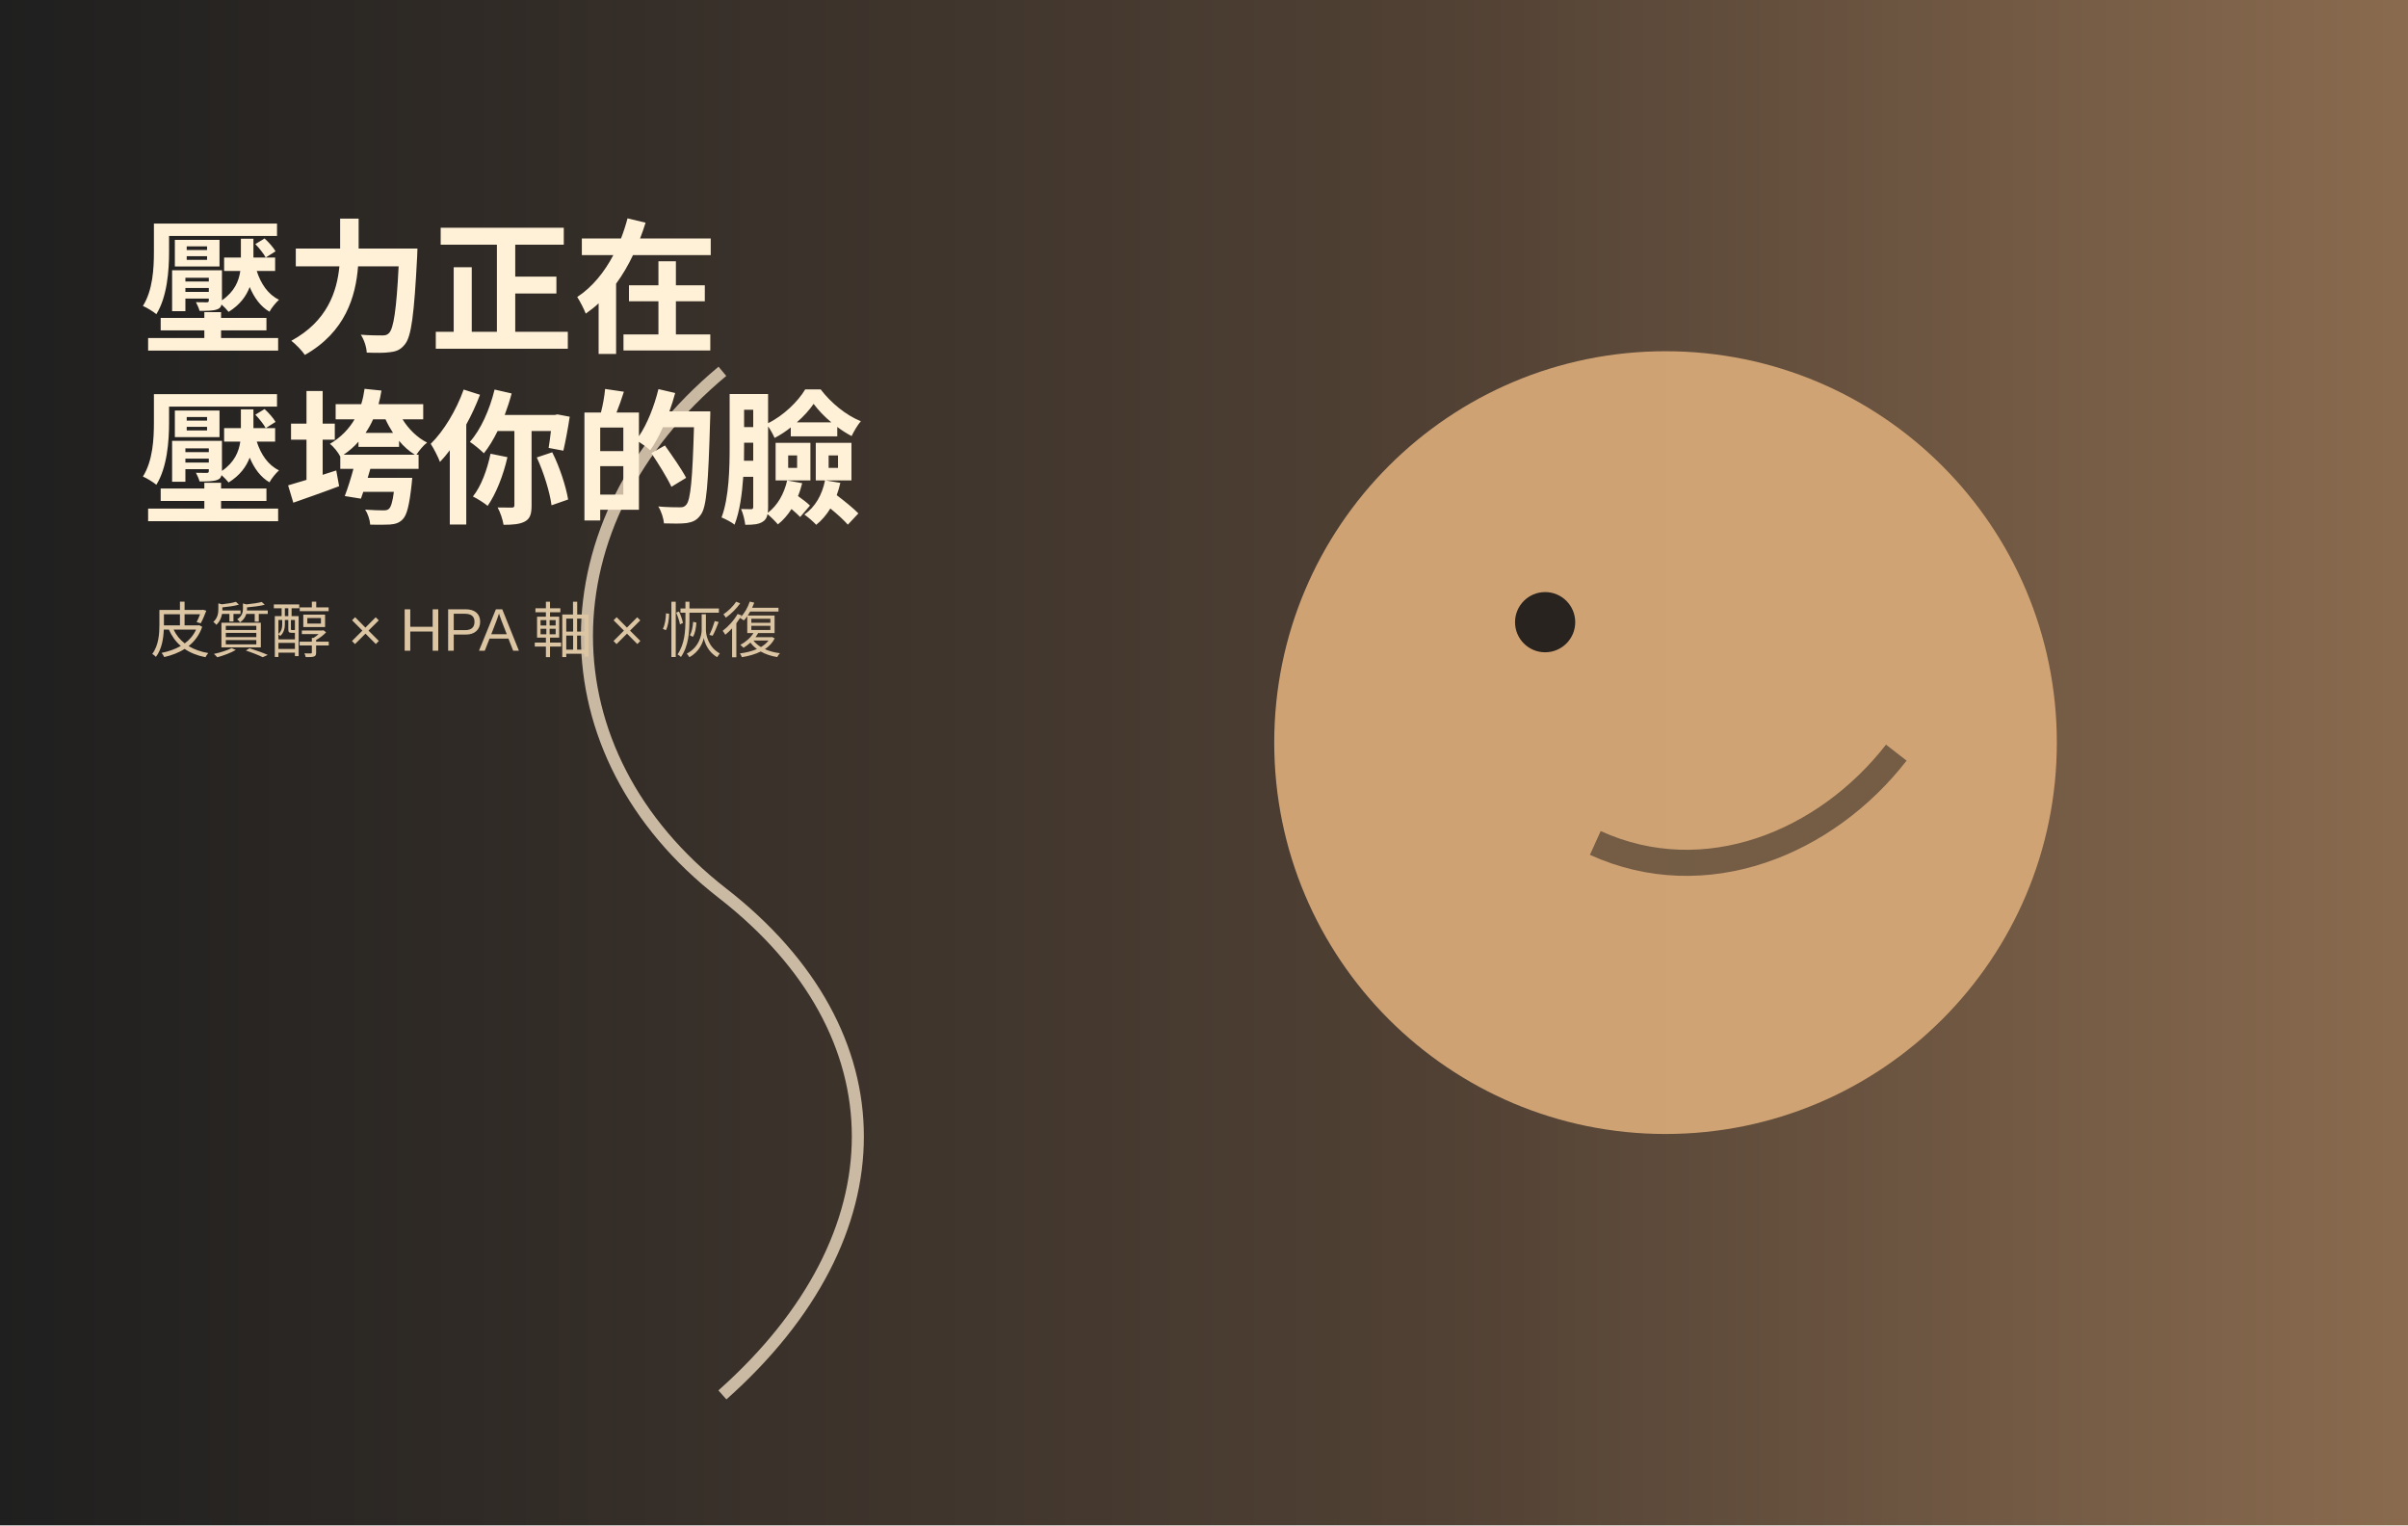
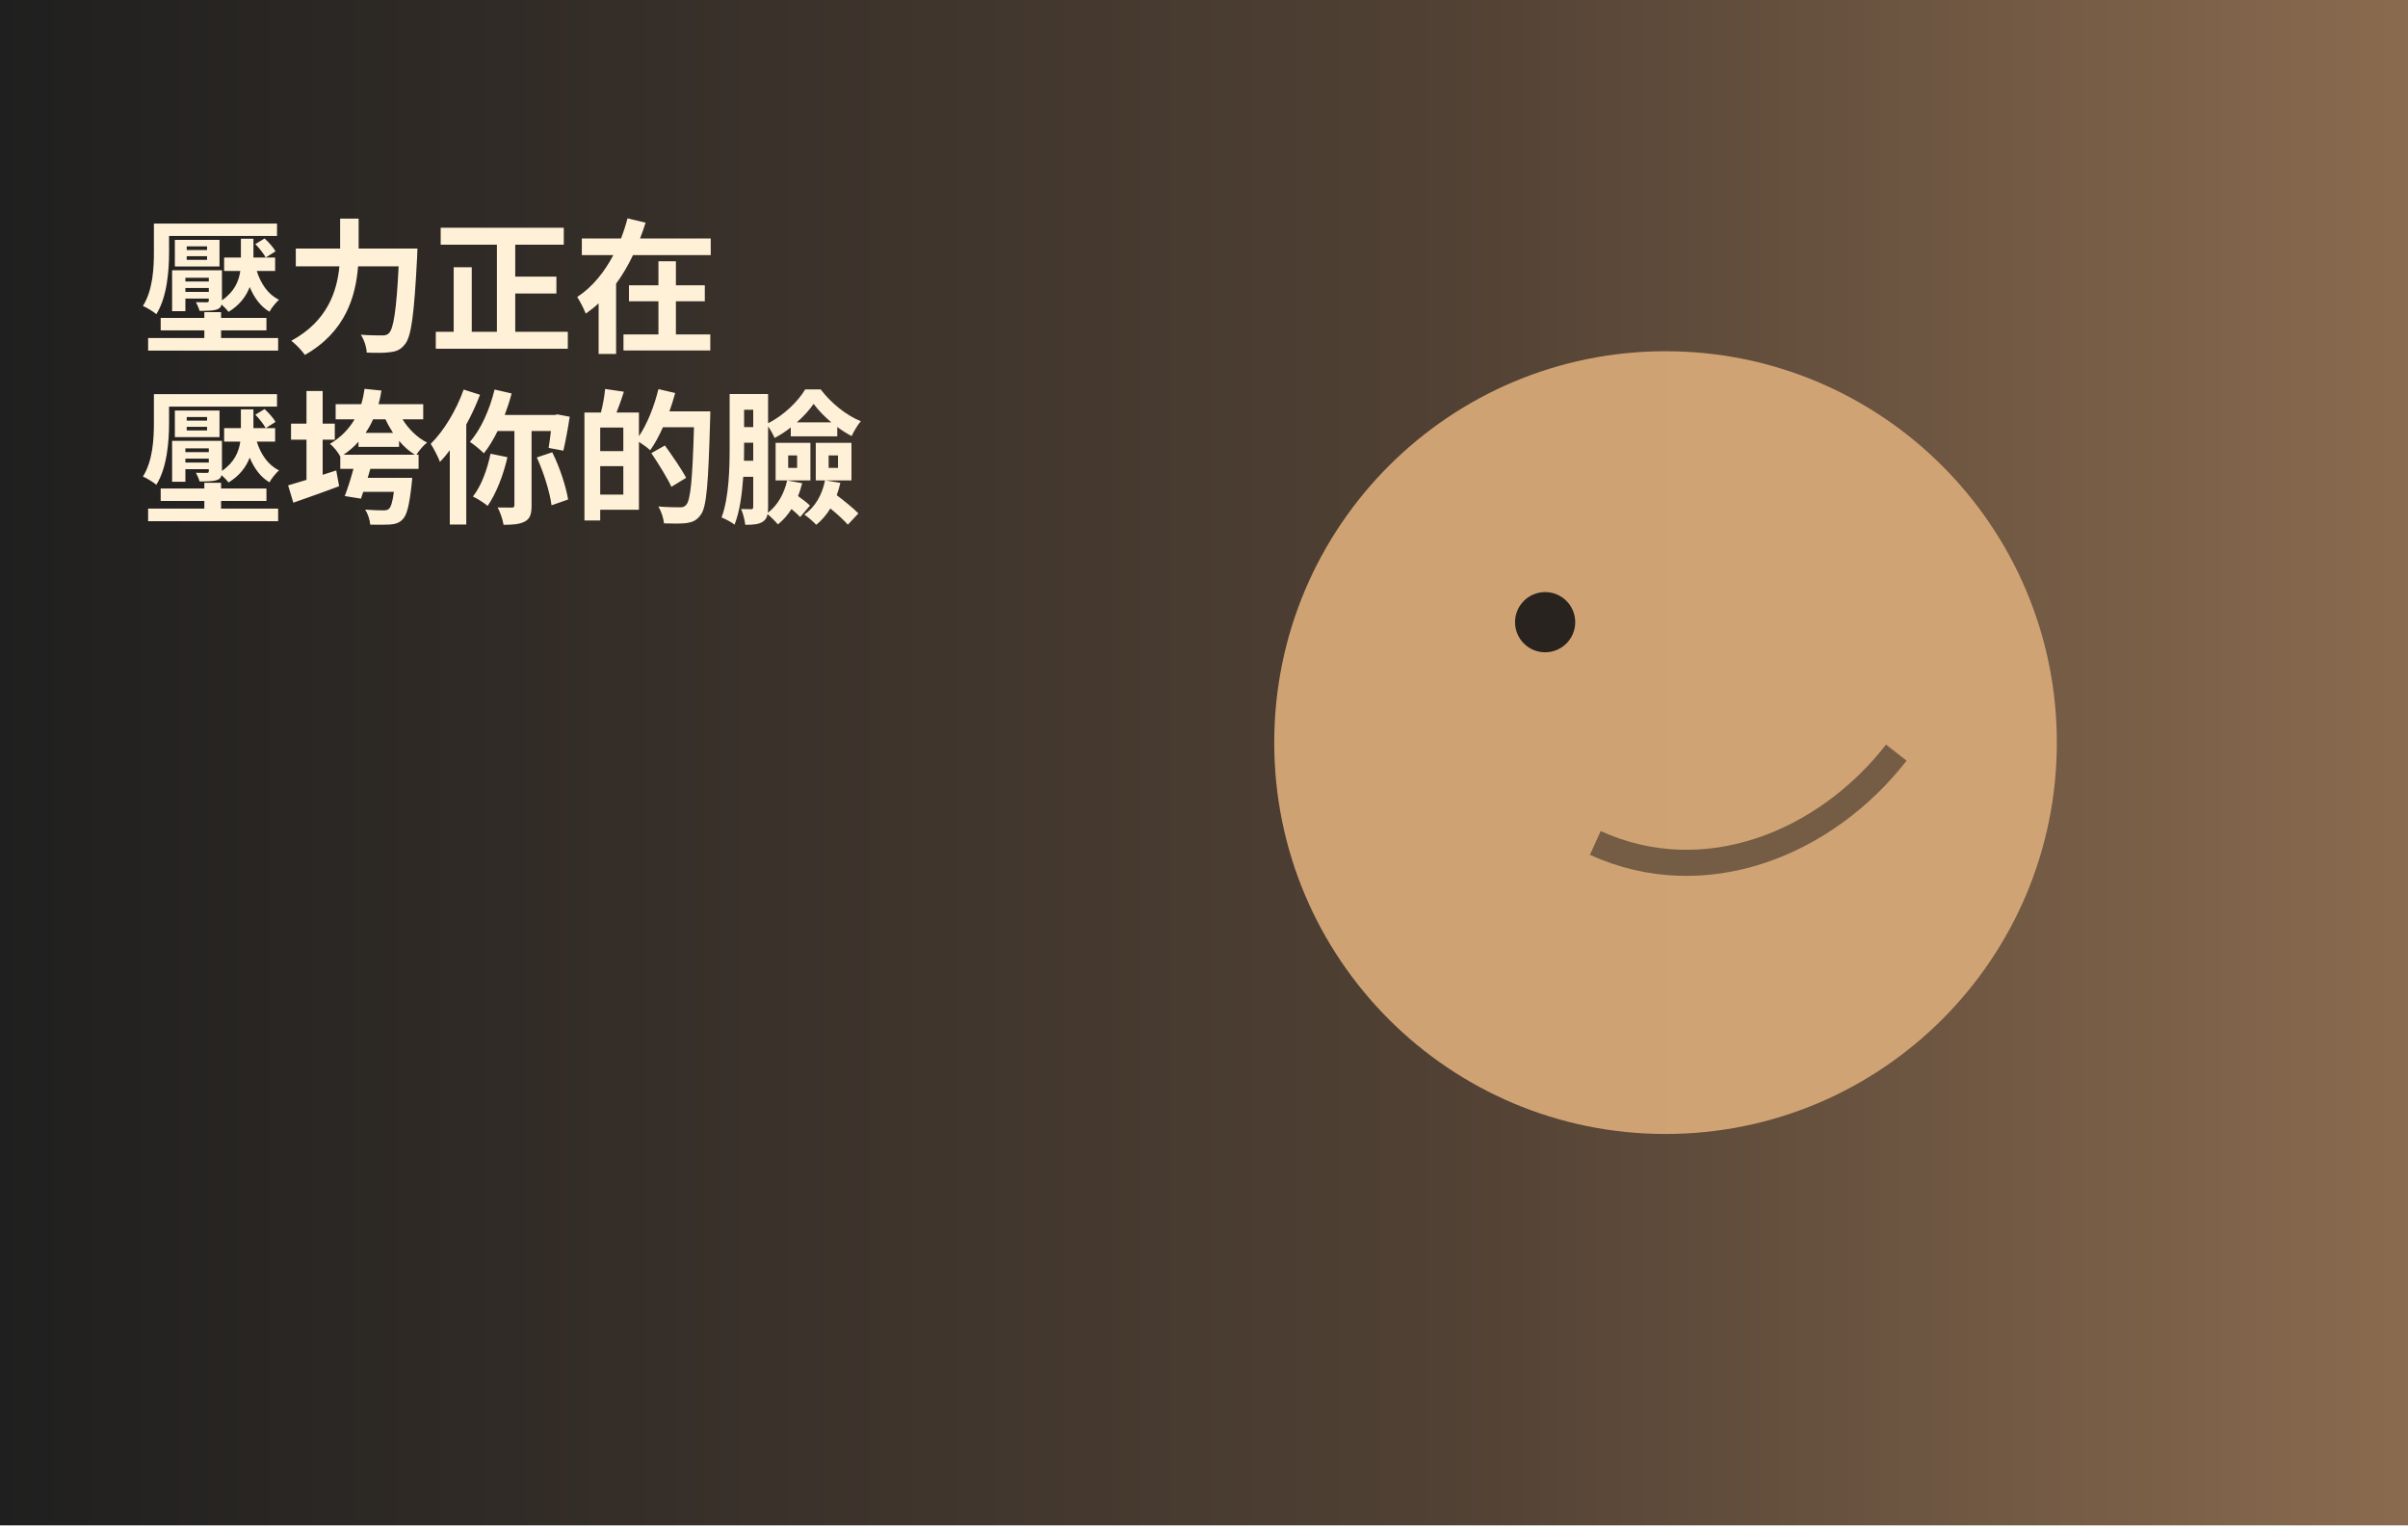
<svg xmlns="http://www.w3.org/2000/svg" width="1200" height="760" viewBox="0 0 1200 760">
  <defs>
    <linearGradient id="g" x1="0" x2="1">
      <stop stop-color="#1f1f1f" />
      <stop offset=".6" stop-color="#514134" />
      <stop offset="1" stop-color="#8a6b4f" />
    </linearGradient>
  </defs>
  <rect width="1200" height="760" fill="url(#g)" />
  <circle cx="830" cy="370" r="195" fill="#d5a777" opacity=".95" />
  <circle cx="770" cy="310" r="15" fill="#29231f" />
  <path d="M795 420 C850 445 910 420 945 375" stroke="#29231f" stroke-width="13" opacity=".55" fill="none" />
-   <path d="M360 185 C270 260 270 375 360 445 C450 515 450 615 360 695" stroke="#ead8bd" stroke-width="6" fill="none" opacity=".82" />
  <text x="70" y="170" font-family="Georgia" font-size="72" font-weight="700" fill="#fff1d7">壓力正在</text>
  <text x="70" y="255" font-family="Georgia" font-size="72" font-weight="700" fill="#fff1d7">壓垮你的臉</text>
-   <text x="75" y="325" font-family="Arial" font-size="30" fill="#dcc5a3">皮質醇 × HPA 軸 × 恢復</text>
</svg>
